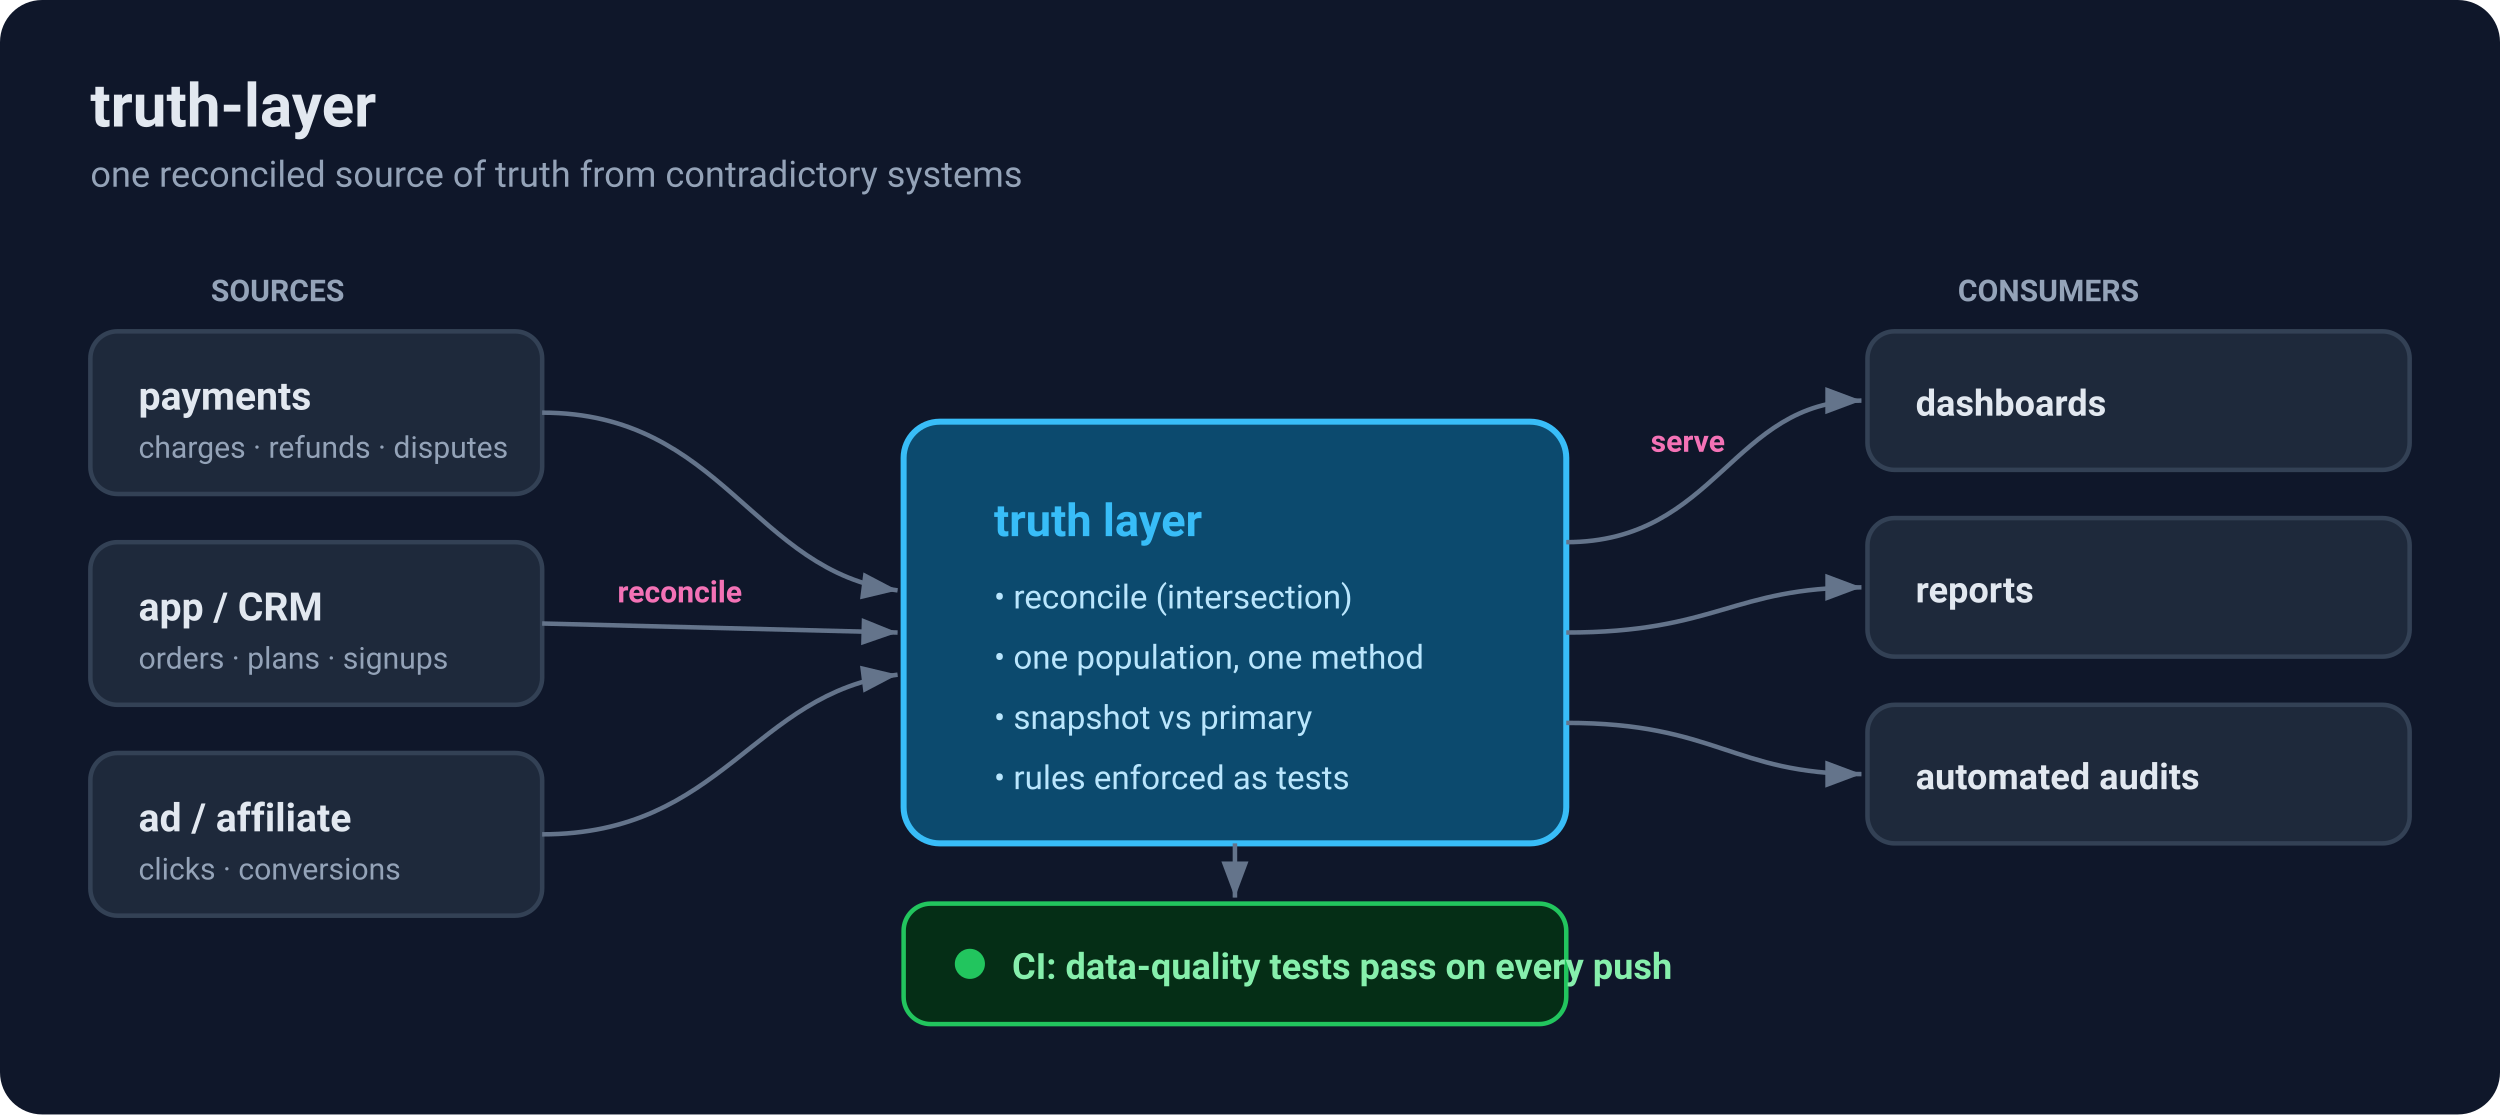
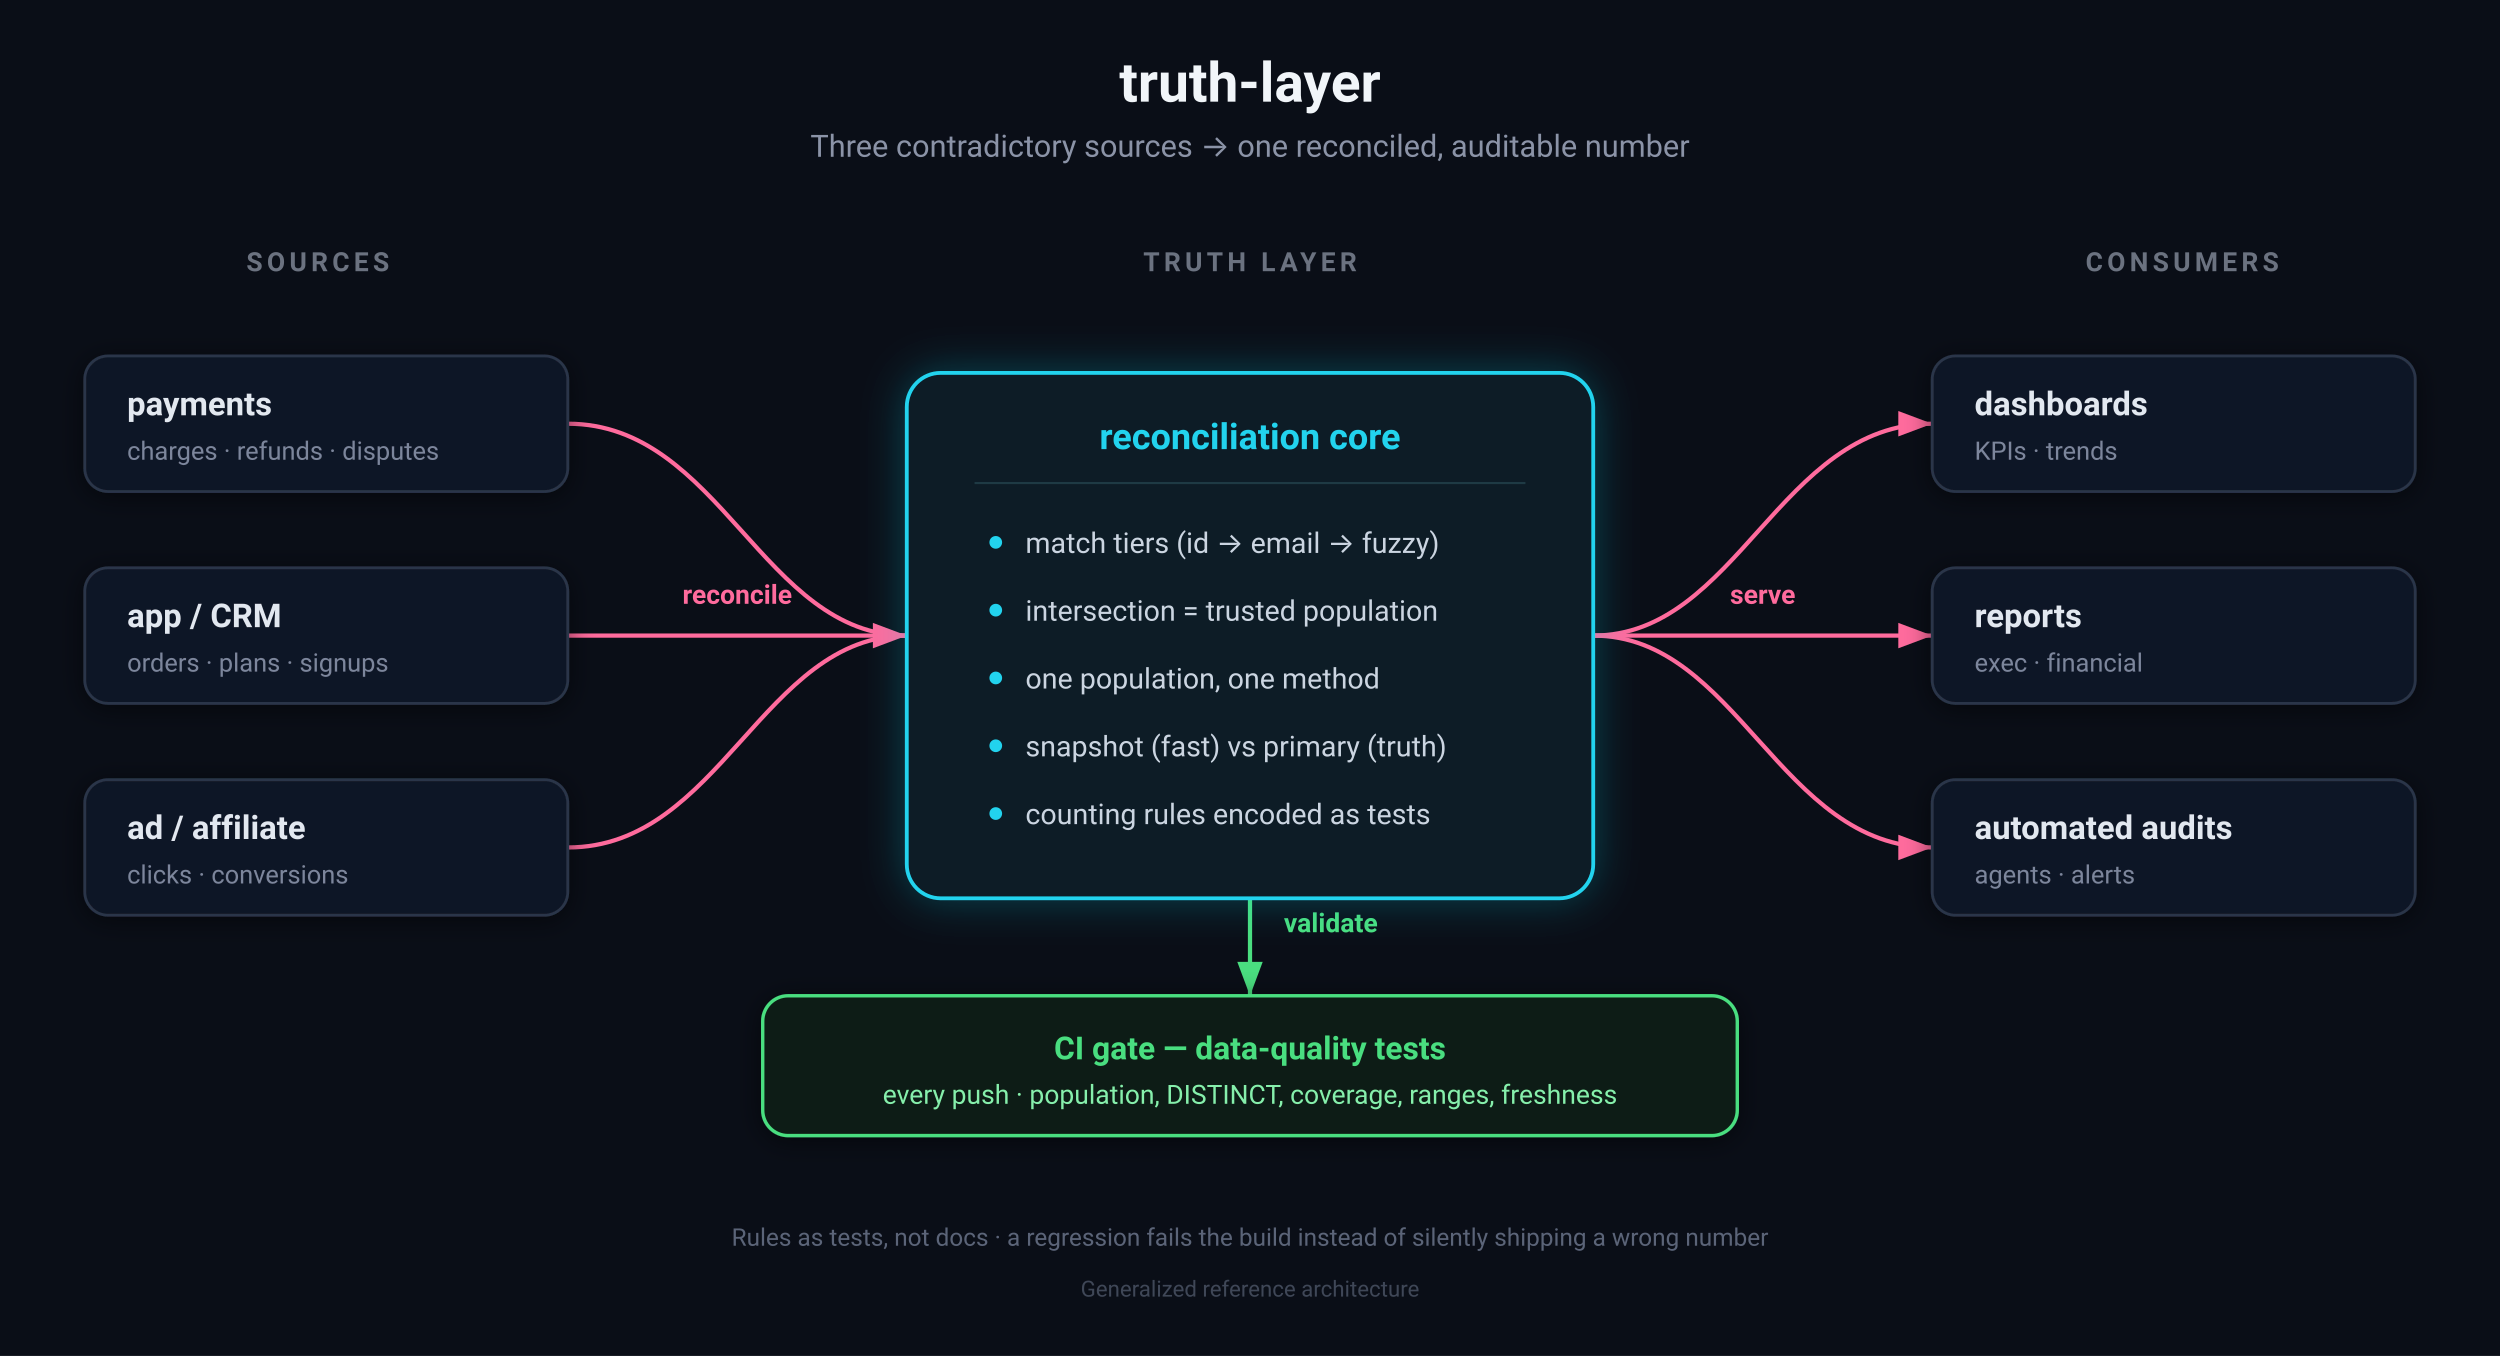
- <svg xmlns="http://www.w3.org/2000/svg" width="830" height="370" viewBox="0 0 830 370" font-family="-apple-system, system-ui, Segoe UI, Roboto, sans-serif">
+ <svg xmlns="http://www.w3.org/2000/svg" viewBox="0 0 1180 640" font-family="-apple-system, BlinkMacSystemFont, 'Segoe UI', Roboto, sans-serif">
  <defs>
-     <marker id="arrow" markerWidth="10" markerHeight="10" refX="8" refY="3" orient="auto" markerUnits="strokeWidth">
-       <path d="M0,0 L8,3 L0,6 Z" fill="#64748b" />
+     <marker id="arrow" markerWidth="10" markerHeight="10" refX="8" refY="3" orient="auto">
+       <path d="M0,0 L8,3 L0,6 Z" fill="#ff6b9d" />
    </marker>
-     <style>
-       .bg{fill:#0f172a}
-       .title{fill:#e2e8f0;font-size:20px;font-weight:700}
-       .sub{fill:#94a3b8;font-size:12px}
-       .src{fill:#1e293b;stroke:#334155;stroke-width:1.5}
-       .srcT{fill:#e2e8f0;font-size:13px;font-weight:600}
-       .srcS{fill:#94a3b8;font-size:10px}
-       .core{fill:#0c4a6e;stroke:#38bdf8;stroke-width:2}
-       .coreT{fill:#38bdf8;font-size:15px;font-weight:700}
-       .coreS{fill:#bae6fd;font-size:11px}
-       .cons{fill:#1e293b;stroke:#334155;stroke-width:1.5}
-       .consT{fill:#e2e8f0;font-size:12px;font-weight:600}
-       .edge{stroke:#64748b;stroke-width:1.5;fill:none}
-       .lbl{fill:#f472b6;font-size:10px;font-weight:600}
-     </style>
+     <marker id="arrowG" markerWidth="10" markerHeight="10" refX="8" refY="3" orient="auto">
+       <path d="M0,0 L8,3 L0,6 Z" fill="#4ade80" />
+     </marker>
+     <filter id="soft" x="-20%" y="-20%" width="140%" height="140%">
+       <feDropShadow dx="0" dy="2" stdDeviation="6" flood-color="#000000" flood-opacity="0.5" />
+     </filter>
+     <filter id="hubGlow" x="-30%" y="-30%" width="160%" height="160%">
+       <feDropShadow dx="0" dy="0" stdDeviation="10" flood-color="#22d3ee" flood-opacity="0.28" />
+     </filter>
  </defs>
-   <rect class="bg" x="0" y="0" width="830" height="370" rx="14" />
-   <text class="title" x="30" y="42">truth-layer</text>
-   <text class="sub" x="30" y="62">one reconciled source of truth from contradictory systems</text>
-   <text class="srcS" x="70" y="100" fill="#64748b" font-weight="700">SOURCES</text>
-   <g>
-     <rect class="src" x="30" y="110" width="150" height="54" rx="9" />
-     <text class="srcT" x="46" y="136">payments</text>
-     <text class="srcS" x="46" y="152">charges · refunds · disputes</text>
+   <rect width="1180" height="640" fill="#0a0e17" />
+   <text x="590" y="48" text-anchor="middle" fill="#f1f5f9" font-size="26" font-weight="700">truth-layer</text>
+   <text x="590" y="74" text-anchor="middle" fill="#8b93a7" font-size="14.5">Three contradictory sources → one reconciled, auditable number</text>
+   <text x="150" y="128" text-anchor="middle" fill="#6b7280" font-size="12.5" font-weight="600" letter-spacing="2">SOURCES</text>
+   <text x="590" y="128" text-anchor="middle" fill="#6b7280" font-size="12.5" font-weight="600" letter-spacing="2">TRUTH LAYER</text>
+   <text x="1030" y="128" text-anchor="middle" fill="#6b7280" font-size="12.5" font-weight="600" letter-spacing="2">CONSUMERS</text>
+   <path d="M 268 200 C 340 200, 360 300, 428 300" fill="none" stroke="#ff6b9d" stroke-width="2" />
+   <path d="M 268 300 L 428 300" fill="none" stroke="#ff6b9d" stroke-width="2" />
+   <path d="M 268 400 C 340 400, 360 300, 428 300" fill="none" stroke="#ff6b9d" stroke-width="2" marker-end="url(#arrow)" />
+   <text x="348" y="285" text-anchor="middle" fill="#ff6b9d" font-size="12.5" font-weight="600">reconcile</text>
+   <path d="M 752 300 C 820 300, 840 200, 912 200" fill="none" stroke="#ff6b9d" stroke-width="2" marker-end="url(#arrow)" />
+   <path d="M 752 300 L 912 300" fill="none" stroke="#ff6b9d" stroke-width="2" marker-end="url(#arrow)" />
+   <path d="M 752 300 C 820 300, 840 400, 912 400" fill="none" stroke="#ff6b9d" stroke-width="2" marker-end="url(#arrow)" />
+   <text x="832" y="285" text-anchor="middle" fill="#ff6b9d" font-size="12.5" font-weight="600">serve</text>
+   <path d="M 590 396 L 590 470" fill="none" stroke="#4ade80" stroke-width="2" marker-end="url(#arrowG)" />
+   <text x="606" y="440" fill="#4ade80" font-size="12.5" font-weight="600">validate</text>
+   <g filter="url(#soft)">
+     <rect x="40" y="168" width="228" height="64" rx="11" fill="#111827" stroke="#2b3648" stroke-width="1.3" />
+     <text x="60" y="196" fill="#e2e8f0" font-size="15.5" font-weight="600">payments</text>
+     <text x="60" y="217" fill="#7c869c" font-size="12">charges · refunds · disputes</text>
  </g>
-   <g>
-     <rect class="src" x="30" y="180" width="150" height="54" rx="9" />
-     <text class="srcT" x="46" y="206">app / CRM</text>
-     <text class="srcS" x="46" y="222">orders · plans · signups</text>
+   <g filter="url(#soft)">
+     <rect x="40" y="268" width="228" height="64" rx="11" fill="#111827" stroke="#2b3648" stroke-width="1.3" />
+     <text x="60" y="296" fill="#e2e8f0" font-size="15.5" font-weight="600">app / CRM</text>
+     <text x="60" y="317" fill="#7c869c" font-size="12">orders · plans · signups</text>
  </g>
-   <g>
-     <rect class="src" x="30" y="250" width="150" height="54" rx="9" />
-     <text class="srcT" x="46" y="276">ad / affiliate</text>
-     <text class="srcS" x="46" y="292">clicks · conversions</text>
+   <g filter="url(#soft)">
+     <rect x="40" y="368" width="228" height="64" rx="11" fill="#111827" stroke="#2b3648" stroke-width="1.3" />
+     <text x="60" y="396" fill="#e2e8f0" font-size="15.5" font-weight="600">ad / affiliate</text>
+     <text x="60" y="417" fill="#7c869c" font-size="12">clicks · conversions</text>
  </g>
-   <rect class="core" x="300" y="140" width="220" height="140" rx="12" />
-   <text class="coreT" x="330" y="178">truth layer</text>
-   <text class="coreS" x="330" y="202">• reconcile (intersection)</text>
-   <text class="coreS" x="330" y="222">• one population, one method</text>
-   <text class="coreS" x="330" y="242">• snapshot vs primary</text>
-   <text class="coreS" x="330" y="262">• rules enforced as tests</text>
-   <text class="srcS" x="650" y="100" fill="#64748b" font-weight="700">CONSUMERS</text>
-   <g>
-     <rect class="cons" x="620" y="110" width="180" height="46" rx="9" />
-     <text class="consT" x="636" y="138">dashboards</text>
+   <g filter="url(#hubGlow)">
+     <rect x="428" y="176" width="324" height="248" rx="16" fill="#0d1b26" stroke="#22d3ee" stroke-width="1.8" />
  </g>
-   <g>
-     <rect class="cons" x="620" y="172" width="180" height="46" rx="9" />
-     <text class="consT" x="636" y="200">reports</text>
+   <text x="590" y="212" text-anchor="middle" fill="#22d3ee" font-size="17" font-weight="700">reconciliation core</text>
+   <line x1="460" y1="228" x2="720" y2="228" stroke="#1e3a44" stroke-width="1" />
+   <g fill="#cbd5e1" font-size="13.5">
+     <circle cx="470" cy="256" r="3" fill="#22d3ee" />
+     <text x="484" y="261">match tiers (id → email → fuzzy)</text>
+     <circle cx="470" cy="288" r="3" fill="#22d3ee" />
+     <text x="484" y="293">intersection = trusted population</text>
+     <circle cx="470" cy="320" r="3" fill="#22d3ee" />
+     <text x="484" y="325">one population, one method</text>
+     <circle cx="470" cy="352" r="3" fill="#22d3ee" />
+     <text x="484" y="357">snapshot (fast) vs primary (truth)</text>
+     <circle cx="470" cy="384" r="3" fill="#22d3ee" />
+     <text x="484" y="389">counting rules encoded as tests</text>
  </g>
-   <g>
-     <rect class="cons" x="620" y="234" width="180" height="46" rx="9" />
-     <text class="consT" x="636" y="262">automated audits</text>
+   <g filter="url(#soft)">
+     <rect x="912" y="168" width="228" height="64" rx="11" fill="#111827" stroke="#2b3648" stroke-width="1.3" />
+     <text x="932" y="196" fill="#e2e8f0" font-size="15.5" font-weight="600">dashboards</text>
+     <text x="932" y="217" fill="#7c869c" font-size="12">KPIs · trends</text>
  </g>
-   <path class="edge" d="M180,137 C240,137 250,190 298,196" marker-end="url(#arrow)" />
-   <path class="edge" d="M180,207 L298,210" marker-end="url(#arrow)" />
-   <path class="edge" d="M180,277 C240,277 250,230 298,224" marker-end="url(#arrow)" />
-   <path class="edge" d="M520,180 C570,180 575,133 618,133" marker-end="url(#arrow)" />
-   <path class="edge" d="M520,210 C570,210 575,195 618,195" marker-end="url(#arrow)" />
-   <path class="edge" d="M520,240 C570,240 575,257 618,257" marker-end="url(#arrow)" />
-   <g>
-     <rect x="300" y="300" width="220" height="40" rx="9" fill="#052e16" stroke="#22c55e" stroke-width="1.5" />
-     <circle cx="322" cy="320" r="5" fill="#22c55e" />
-     <text x="336" y="325" fill="#86efac" font-size="12" font-weight="600">CI: data-quality tests pass on every push</text>
+   <g filter="url(#soft)">
+     <rect x="912" y="268" width="228" height="64" rx="11" fill="#111827" stroke="#2b3648" stroke-width="1.3" />
+     <text x="932" y="296" fill="#e2e8f0" font-size="15.5" font-weight="600">reports</text>
+     <text x="932" y="317" fill="#7c869c" font-size="12">exec · financial</text>
  </g>
-   <path class="edge" d="M410,280 L410,298" marker-end="url(#arrow)" />
-   <text class="lbl" x="205" y="200">reconcile</text>
-   <text class="lbl" x="548" y="150">serve</text>
+   <g filter="url(#soft)">
+     <rect x="912" y="368" width="228" height="64" rx="11" fill="#111827" stroke="#2b3648" stroke-width="1.3" />
+     <text x="932" y="396" fill="#e2e8f0" font-size="15.5" font-weight="600">automated audits</text>
+     <text x="932" y="417" fill="#7c869c" font-size="12">agents · alerts</text>
+   </g>
+   <g filter="url(#soft)">
+     <rect x="360" y="470" width="460" height="66" rx="12" fill="#0c1f14" stroke="#4ade80" stroke-width="1.6" />
+     <text x="590" y="500" text-anchor="middle" fill="#4ade80" font-size="15" font-weight="700">CI gate — data-quality tests</text>
+     <text x="590" y="521" text-anchor="middle" fill="#86efac" font-size="12.5">every push · population, DISTINCT, coverage, ranges, freshness</text>
+   </g>
+   <text x="590" y="588" text-anchor="middle" fill="#5b6478" font-size="11.5">Rules as tests, not docs · a regression fails the build instead of silently shipping a wrong number</text>
+   <text x="590" y="612" text-anchor="middle" fill="#3f4757" font-size="10.5">Generalized reference architecture</text>
</svg>
